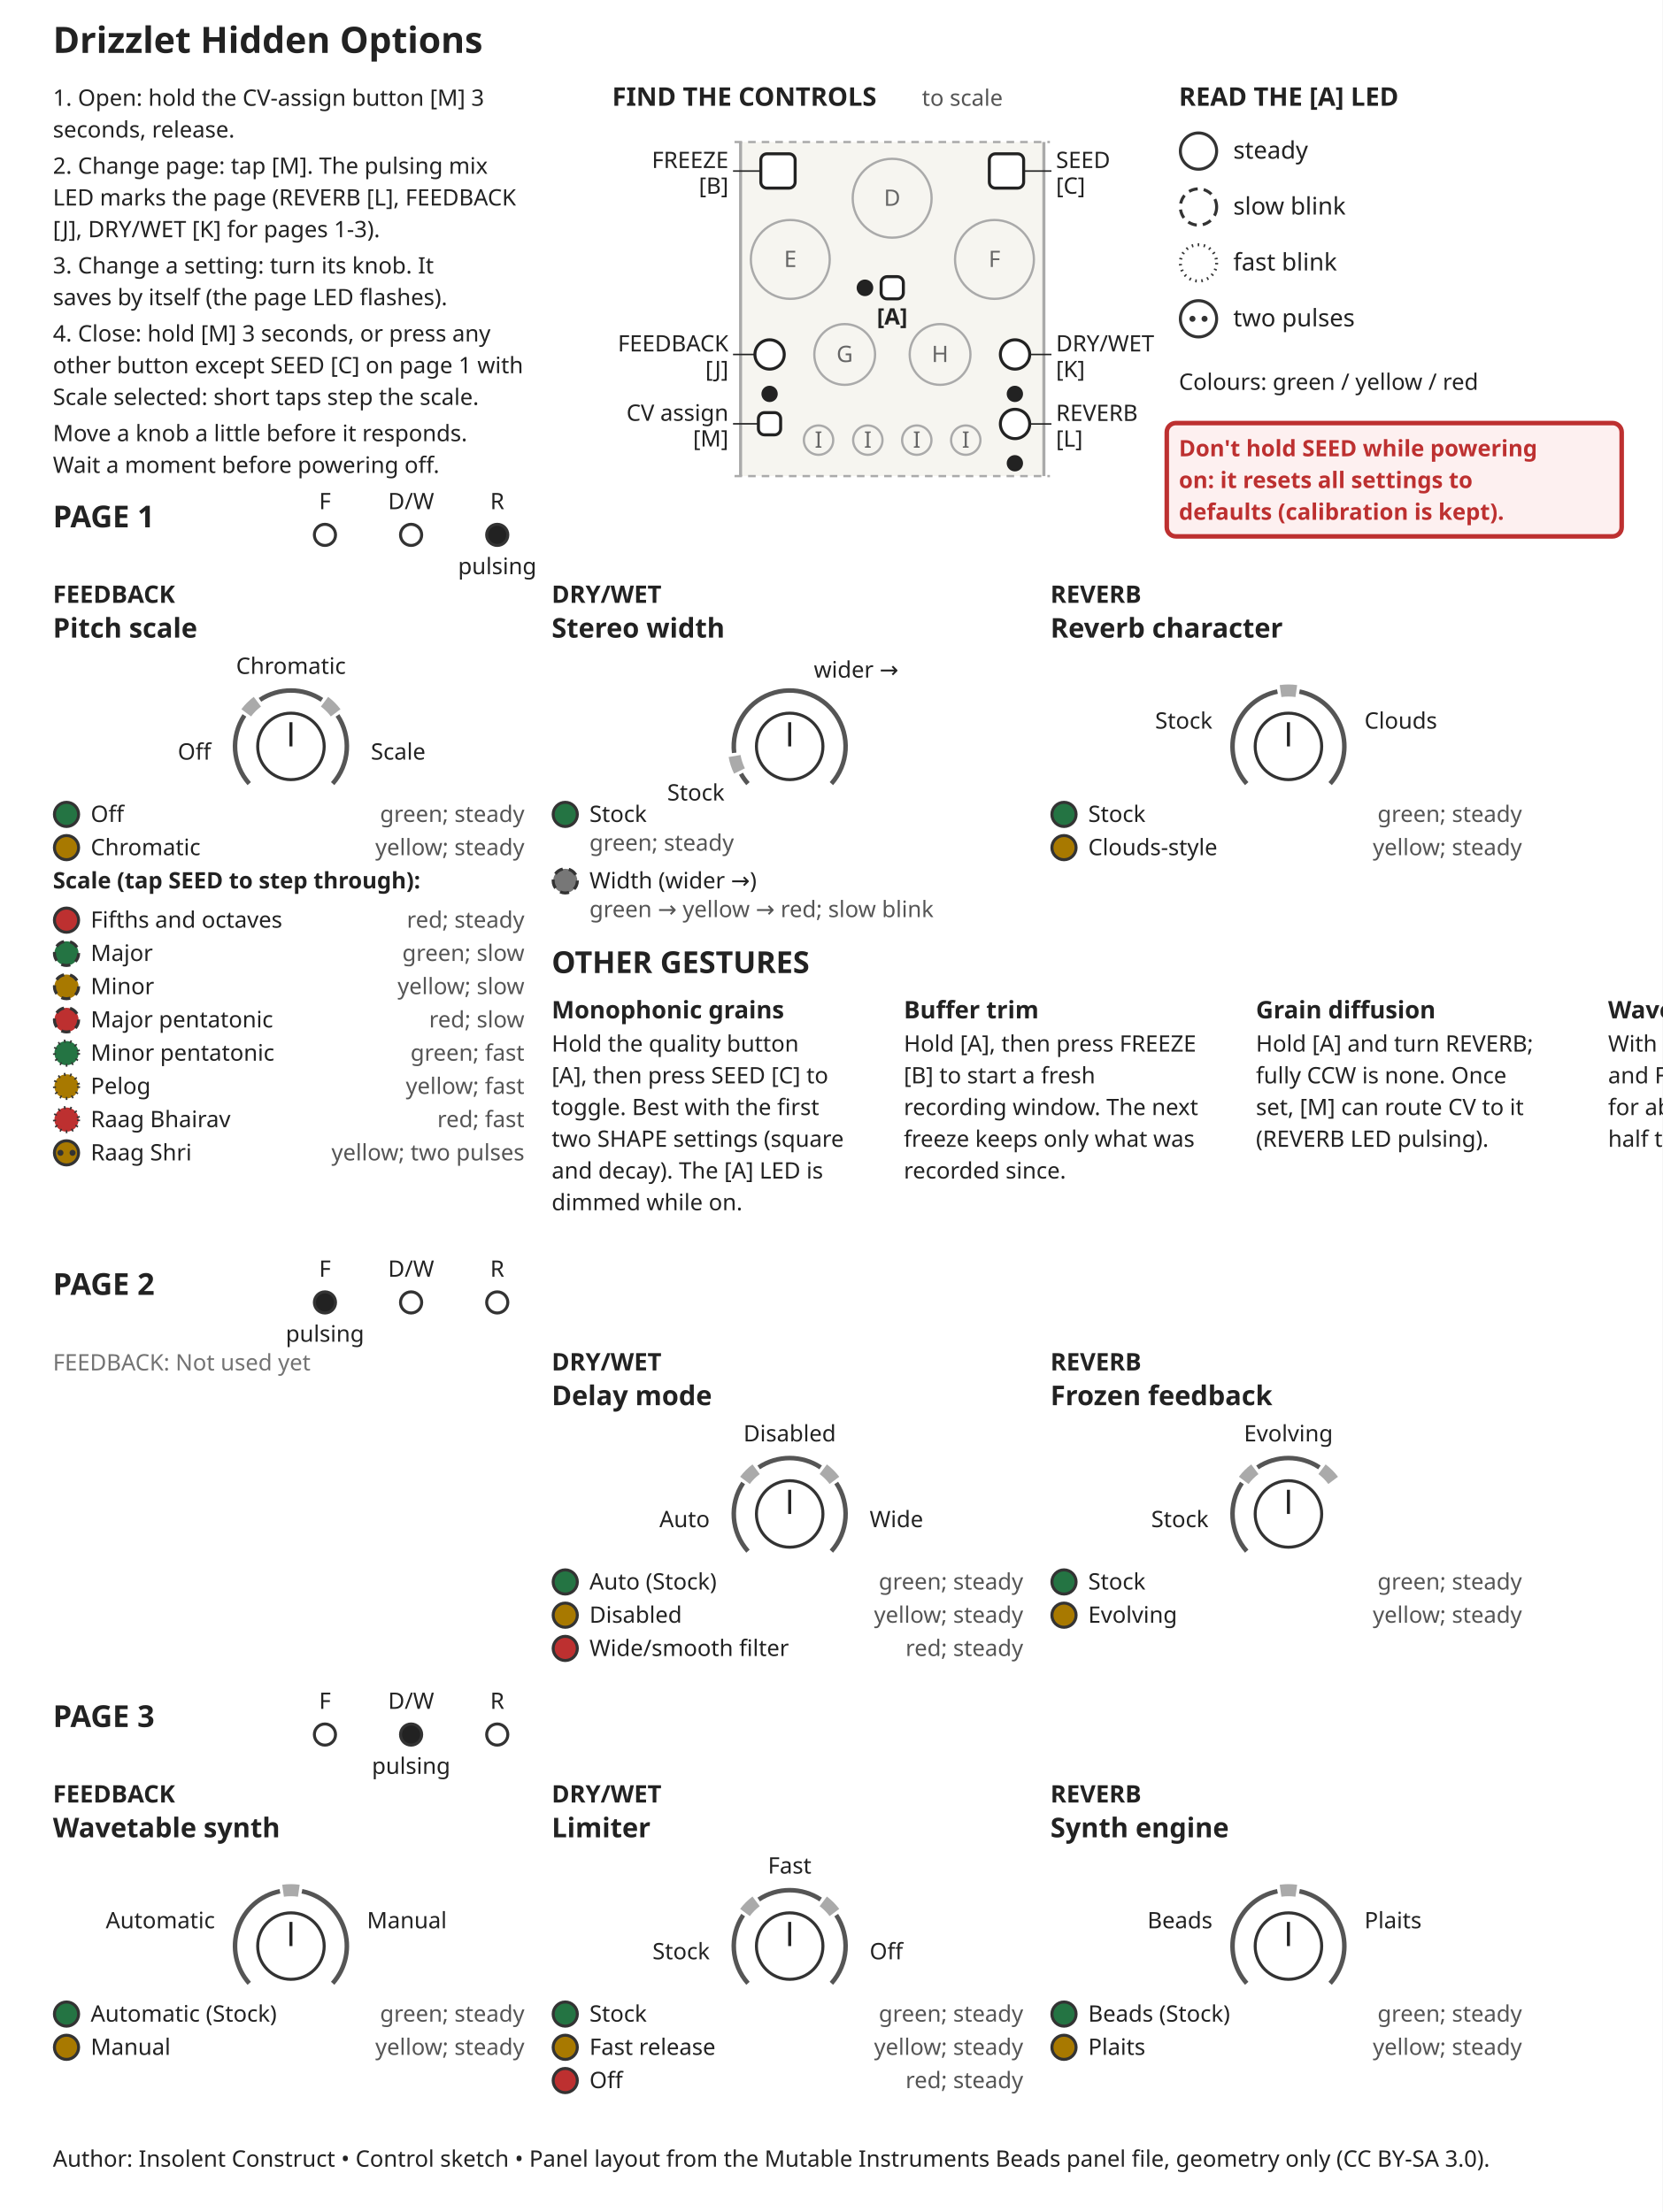
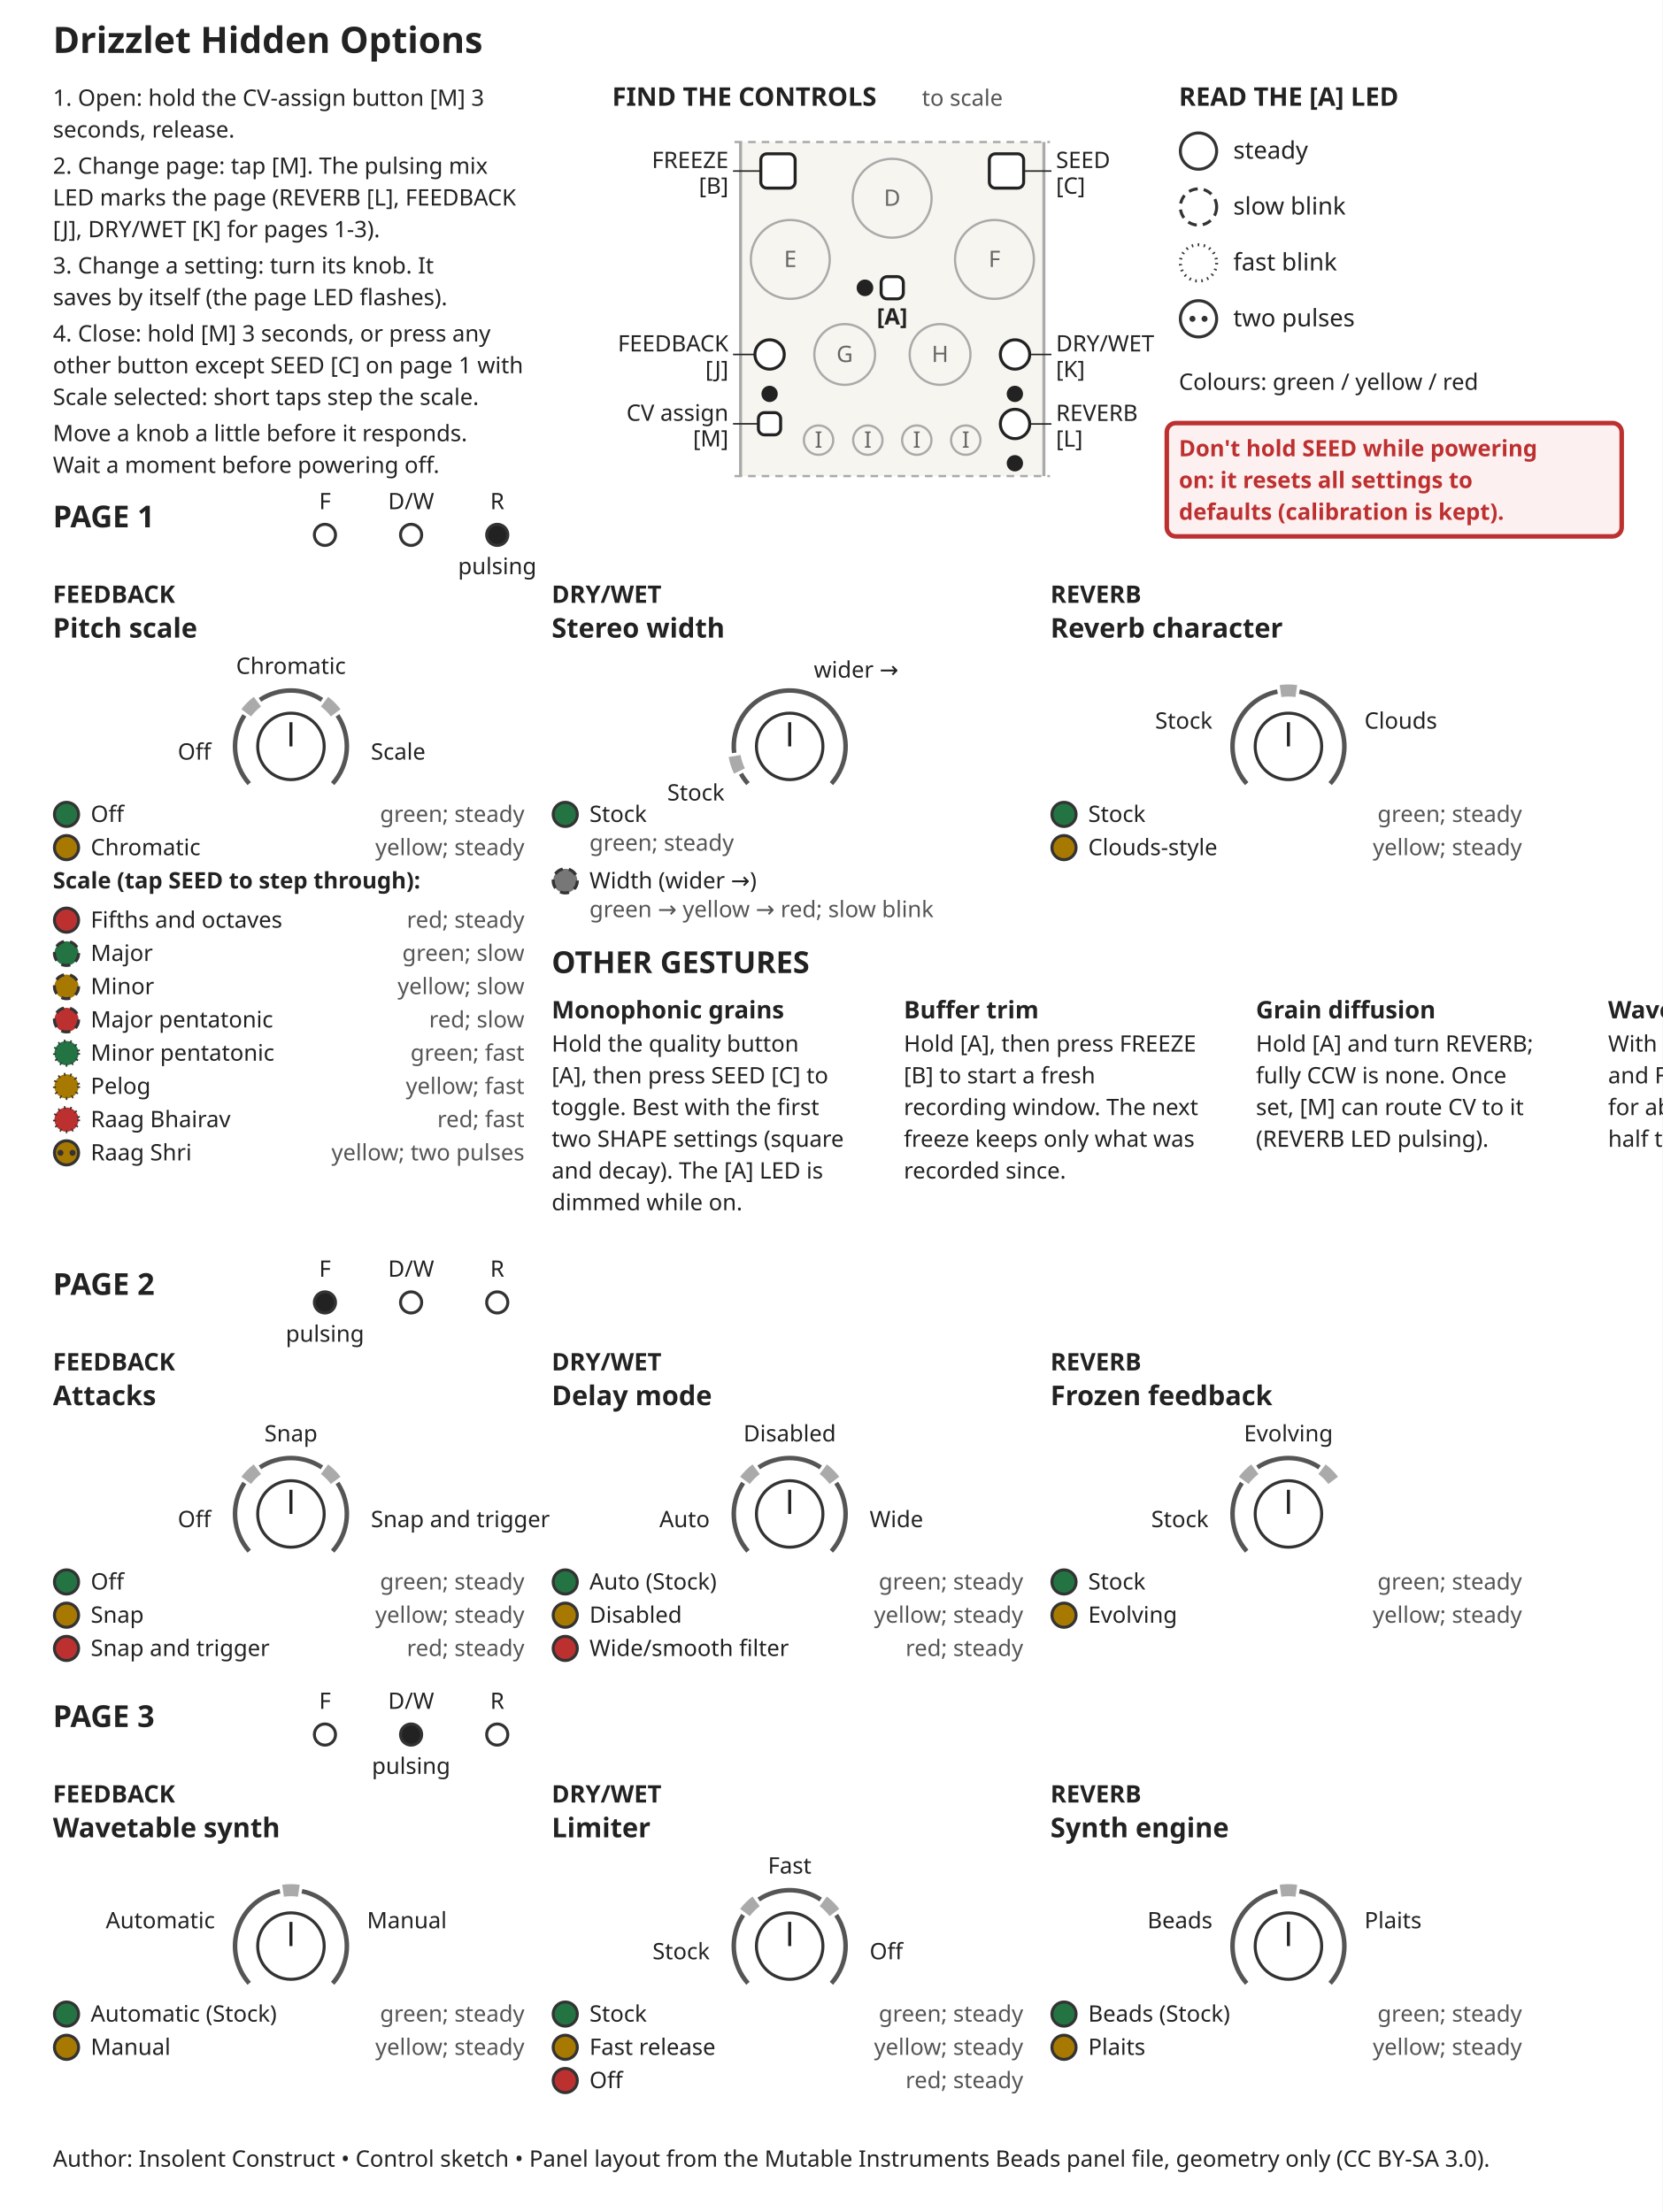
<svg xmlns="http://www.w3.org/2000/svg" width="190mm" height="252.87mm" viewBox="0 0 1100 1464" role="img" aria-labelledby="title desc">
  <rect width="100%" height="100%" fill="white" />
  <g font-family="sans-serif" fill="#222">
    <text x="35" y="35" font-size="24" font-weight="bold" fill="#222" text-anchor="start">Drizzlet Hidden Options</text>
    <text x="35" y="70" font-size="15" font-weight="normal" fill="#222" text-anchor="start">1. Open: hold the CV-assign button [M] 3</text>
    <text x="35" y="91" font-size="15" font-weight="normal" fill="#222" text-anchor="start">seconds, release.</text>
    <text x="35" y="115" font-size="15" font-weight="normal" fill="#222" text-anchor="start">2. Change page: tap [M]. The pulsing mix</text>
    <text x="35" y="136" font-size="15" font-weight="normal" fill="#222" text-anchor="start">LED marks the page (REVERB [L], FEEDBACK</text>
    <text x="35" y="157" font-size="15" font-weight="normal" fill="#222" text-anchor="start">[J], DRY/WET [K] for pages 1-3).</text>
    <text x="35" y="181" font-size="15" font-weight="normal" fill="#222" text-anchor="start">3. Change a setting: turn its knob. It</text>
    <text x="35" y="202" font-size="15" font-weight="normal" fill="#222" text-anchor="start">saves by itself (the page LED flashes).</text>
    <text x="35" y="226" font-size="15" font-weight="normal" fill="#222" text-anchor="start">4. Close: hold [M] 3 seconds, or press any</text>
    <text x="35" y="247" font-size="15" font-weight="normal" fill="#222" text-anchor="start">other button except SEED [C] on page 1 with</text>
    <text x="35" y="268" font-size="15" font-weight="normal" fill="#222" text-anchor="start">Scale selected: short taps step the scale.</text>
    <text x="35" y="292" font-size="15" font-weight="normal" fill="#222" text-anchor="start">Move a knob a little before it responds.</text>
    <text x="35" y="313" font-size="15" font-weight="normal" fill="#222" text-anchor="start">Wait a moment before powering off.</text>
    <text x="405" y="70" font-size="17" font-weight="bold" fill="#222" text-anchor="start">FIND THE CONTROLS</text>
    <text x="610" y="70" font-size="15" font-weight="normal" fill="#555" text-anchor="start">to scale</text>
    <rect x="490.0" y="94.0" width="200.7" height="221.1" fill="#f6f5f0" />
    <line x1="486.0" y1="94.0" x2="694.7" y2="94.0" stroke="#aaa" stroke-width="1.5" stroke-dasharray="5 4" />
    <line x1="486.0" y1="315.1" x2="694.7" y2="315.1" stroke="#aaa" stroke-width="1.5" stroke-dasharray="5 4" />
    <line x1="490.0" y1="94.0" x2="490.0" y2="315.1" stroke="#aaa" stroke-width="2" />
    <line x1="690.7" y1="94.0" x2="690.7" y2="315.1" stroke="#aaa" stroke-width="2" />
    <circle cx="541.6" cy="291.3" r="9.7" fill="none" stroke="#aaa" stroke-width="1.5" />
    <text x="541.6" y="296.3" font-size="15" font-weight="normal" fill="#666" text-anchor="middle">I</text>
    <circle cx="574.2" cy="291.3" r="9.7" fill="none" stroke="#aaa" stroke-width="1.5" />
    <text x="574.2" y="296.3" font-size="15" font-weight="normal" fill="#666" text-anchor="middle">I</text>
    <circle cx="606.6" cy="291.3" r="9.7" fill="none" stroke="#aaa" stroke-width="1.5" />
    <text x="606.6" y="296.3" font-size="15" font-weight="normal" fill="#666" text-anchor="middle">I</text>
    <circle cx="639.0" cy="291.3" r="9.7" fill="none" stroke="#aaa" stroke-width="1.5" />
    <text x="639.0" y="296.3" font-size="15" font-weight="normal" fill="#666" text-anchor="middle">I</text>
    <circle cx="558.9" cy="234.6" r="20.1" fill="none" stroke="#aaa" stroke-width="1.5" />
    <text x="558.9" y="239.6" font-size="15" font-weight="normal" fill="#666" text-anchor="middle">G</text>
    <circle cx="522.9" cy="171.7" r="26.1" fill="none" stroke="#aaa" stroke-width="1.5" />
    <text x="522.9" y="176.7" font-size="15" font-weight="normal" fill="#666" text-anchor="middle">E</text>
    <circle cx="658.0" cy="171.7" r="26.1" fill="none" stroke="#aaa" stroke-width="1.5" />
    <text x="658.0" y="176.7" font-size="15" font-weight="normal" fill="#666" text-anchor="middle">F</text>
    <rect x="583.0" y="183.1" width="14.7" height="14.7" rx="4" fill="white" stroke="#222" stroke-width="2" />
    <circle cx="572.3" cy="190.5" r="4.5" fill="#222" stroke="#222" stroke-width="2" />
    <rect x="501.8" y="273.1" width="14.7" height="14.7" rx="4" fill="white" stroke="#222" stroke-width="2" />
    <circle cx="622.0" cy="234.6" r="20.1" fill="none" stroke="#aaa" stroke-width="1.5" />
    <text x="622.0" y="239.6" font-size="15" font-weight="normal" fill="#666" text-anchor="middle">H</text>
    <circle cx="509.2" cy="234.6" r="9.7" fill="white" stroke="#222" stroke-width="2" />
    <circle cx="671.6" cy="234.6" r="9.7" fill="white" stroke="#222" stroke-width="2" />
    <circle cx="671.6" cy="280.6" r="9.7" fill="white" stroke="#222" stroke-width="2" />
    <circle cx="590.3" cy="131.2" r="26.1" fill="none" stroke="#aaa" stroke-width="1.5" />
    <text x="590.3" y="136.2" font-size="15" font-weight="normal" fill="#666" text-anchor="middle">D</text>
    <rect x="503.4" y="101.8" width="22.7" height="22.7" rx="4" fill="white" stroke="#222" stroke-width="2" />
    <rect x="654.6" y="101.8" width="22.7" height="22.7" rx="4" fill="white" stroke="#222" stroke-width="2" />
    <circle cx="509.2" cy="260.7" r="4.4" fill="#222" stroke="#222" stroke-width="2" />
    <circle cx="671.5" cy="260.7" r="4.4" fill="#222" stroke="#222" stroke-width="2" />
    <circle cx="671.5" cy="306.6" r="4.4" fill="#222" stroke="#222" stroke-width="2" />
    <text x="482.0" y="111.2" font-size="15" font-weight="normal" fill="#222" text-anchor="end">FREEZE</text>
    <text x="482.0" y="128.2" font-size="15" font-weight="normal" fill="#222" text-anchor="end">[B]</text>
    <line x1="485.0" y1="113.2" x2="503.4" y2="113.2" stroke="#222" stroke-width="1" />
    <text x="698.7" y="111.2" font-size="15" font-weight="normal" fill="#222" text-anchor="start">SEED</text>
    <text x="698.7" y="128.2" font-size="15" font-weight="normal" fill="#222" text-anchor="start">[C]</text>
    <line x1="695.7" y1="113.2" x2="677.3" y2="113.2" stroke="#222" stroke-width="1" />
    <text x="590.3" y="214.8" font-size="15" font-weight="bold" fill="#222" text-anchor="middle">[A]</text>
    <text x="482.0" y="232.6" font-size="15" font-weight="normal" fill="#222" text-anchor="end">FEEDBACK</text>
    <text x="482.0" y="249.6" font-size="15" font-weight="normal" fill="#222" text-anchor="end">[J]</text>
    <line x1="485.0" y1="234.6" x2="499.6" y2="234.6" stroke="#222" stroke-width="1" />
    <text x="482.0" y="278.5" font-size="15" font-weight="normal" fill="#222" text-anchor="end">CV assign</text>
    <text x="482.0" y="295.5" font-size="15" font-weight="normal" fill="#222" text-anchor="end">[M]</text>
    <line x1="485.0" y1="280.5" x2="501.8" y2="280.5" stroke="#222" stroke-width="1" />
    <text x="698.7" y="232.6" font-size="15" font-weight="normal" fill="#222" text-anchor="start">DRY/WET</text>
    <text x="698.7" y="249.6" font-size="15" font-weight="normal" fill="#222" text-anchor="start">[K]</text>
    <line x1="695.7" y1="234.6" x2="681.2" y2="234.6" stroke="#222" stroke-width="1" />
    <text x="698.7" y="278.6" font-size="15" font-weight="normal" fill="#222" text-anchor="start">REVERB</text>
    <text x="698.7" y="295.6" font-size="15" font-weight="normal" fill="#222" text-anchor="start">[L]</text>
    <line x1="695.7" y1="280.6" x2="681.2" y2="280.6" stroke="#222" stroke-width="1" />
    <text x="780" y="70" font-size="17" font-weight="bold" fill="#222" text-anchor="start">READ THE [A] LED</text>
    <circle cx="793" cy="100" r="12" fill="white" stroke="#333" stroke-width="2" />
    <text x="816" y="105" font-size="16" font-weight="normal" fill="#222" text-anchor="start">steady</text>
    <circle cx="793" cy="137" r="12" fill="white" stroke="#333" stroke-width="2" stroke-dasharray="6 4" />
    <text x="816" y="142" font-size="16" font-weight="normal" fill="#222" text-anchor="start">slow blink</text>
    <circle cx="793" cy="174" r="12" fill="white" stroke="#333" stroke-width="2" stroke-dasharray="1 3" />
    <text x="816" y="179" font-size="16" font-weight="normal" fill="#222" text-anchor="start">fast blink</text>
    <circle cx="793" cy="211" r="12" fill="white" stroke="#333" stroke-width="2" />
    <circle cx="789" cy="211" r="1" fill="#222" stroke="#333" stroke-width="2" />
    <circle cx="797" cy="211" r="1" fill="#222" stroke="#333" stroke-width="2" />
    <text x="816" y="216" font-size="16" font-weight="normal" fill="#222" text-anchor="start">two pulses</text>
    <text x="780" y="258" font-size="15" font-weight="normal" fill="#222" text-anchor="start">Colours: green / yellow / red</text>
    <rect x="772" y="280" width="301" height="75" rx="6" fill="#fdf0f0" stroke="#bd3030" stroke-width="3" />
    <text x="780" y="302" font-size="15" font-weight="bold" fill="#bd3030" text-anchor="start">Don't hold SEED while powering</text>
    <text x="780" y="323" font-size="15" font-weight="bold" fill="#bd3030" text-anchor="start">on: it resets all settings to</text>
    <text x="780" y="344" font-size="15" font-weight="bold" fill="#bd3030" text-anchor="start">defaults (calibration is kept).</text>
    <text x="35" y="349" font-size="20" font-weight="bold" fill="#222" text-anchor="start">PAGE 1</text>
    <text x="215" y="337" font-size="15" font-weight="normal" fill="#222" text-anchor="middle">F</text>
    <circle cx="215" cy="354" r="7" fill="white" stroke="#333" stroke-width="2" />
    <text x="272" y="337" font-size="15" font-weight="normal" fill="#222" text-anchor="middle">D/W</text>
    <circle cx="272" cy="354" r="7" fill="white" stroke="#333" stroke-width="2" />
    <text x="329" y="337" font-size="15" font-weight="normal" fill="#222" text-anchor="middle">R</text>
    <circle cx="329" cy="354" r="7" fill="#222" stroke="#333" stroke-width="2" />
    <text x="329" y="380" font-size="15" font-weight="normal" fill="#222" text-anchor="middle">pulsing</text>
    <text x="35" y="399" font-size="16" font-weight="bold" fill="#222" text-anchor="start">FEEDBACK</text>
    <text x="35" y="422" font-size="18" font-weight="bold" fill="#222" text-anchor="start">Pitch scale</text>
    <circle cx="192.5" cy="494" r="22" fill="white" stroke="#333" stroke-width="2" />
    <path d="M 192.5 494 v -16" stroke="#222" stroke-width="2" />
    <path d="M 164.900 518.642 A 37 37 0 0 1 161.703 473.492" fill="none" stroke="#555" stroke-width="3" />
    <text x="139.63" y="502.74" font-size="15" font-weight="normal" fill="#222" text-anchor="end">Off</text>
    <path d="M 171.992 463.203 A 37 37 0 0 1 213.008 463.203" fill="none" stroke="#555" stroke-width="3" />
    <text x="192.5" y="446.0" font-size="15" font-weight="normal" fill="#222" text-anchor="middle">Chromatic</text>
    <path d="M 223.297 473.492 A 37 37 0 0 1 220.100 518.642" fill="none" stroke="#555" stroke-width="3" />
    <text x="245.37" y="502.74" font-size="15" font-weight="normal" fill="#222" text-anchor="start">Scale</text>
    <path d="M 162.912 471.784 A 37 37 0 0 1 170.284 464.412" fill="none" stroke="#aaa" stroke-width="8" />
    <path d="M 214.716 464.412 A 37 37 0 0 1 222.088 471.784" fill="none" stroke="#aaa" stroke-width="8" />
    <circle cx="44" cy="539" r="8" fill="#247443" stroke="#333" stroke-width="2" />
    <text x="60" y="544" font-size="15" font-weight="normal" fill="#222" text-anchor="start">Off</text>
    <text x="347" y="544" font-size="15" font-weight="normal" fill="#555" text-anchor="end">green; steady</text>
    <circle cx="44" cy="561" r="8" fill="#a87900" stroke="#333" stroke-width="2" />
    <text x="60" y="566" font-size="15" font-weight="normal" fill="#222" text-anchor="start">Chromatic</text>
    <text x="347" y="566" font-size="15" font-weight="normal" fill="#555" text-anchor="end">yellow; steady</text>
    <text x="35" y="588" font-size="15" font-weight="bold" fill="#222" text-anchor="start">Scale (tap SEED to step through):</text>
    <circle cx="44" cy="609" r="8" fill="#bd3030" stroke="#333" stroke-width="2" />
    <text x="60" y="614" font-size="15" font-weight="normal" fill="#222" text-anchor="start">Fifths and octaves</text>
    <text x="347" y="614" font-size="15" font-weight="normal" fill="#555" text-anchor="end">red; steady</text>
    <circle cx="44" cy="631" r="8" fill="#247443" stroke="#333" stroke-width="2" stroke-dasharray="6 4" />
    <text x="60" y="636" font-size="15" font-weight="normal" fill="#222" text-anchor="start">Major</text>
    <text x="347" y="636" font-size="15" font-weight="normal" fill="#555" text-anchor="end">green; slow</text>
    <circle cx="44" cy="653" r="8" fill="#a87900" stroke="#333" stroke-width="2" stroke-dasharray="6 4" />
    <text x="60" y="658" font-size="15" font-weight="normal" fill="#222" text-anchor="start">Minor</text>
    <text x="347" y="658" font-size="15" font-weight="normal" fill="#555" text-anchor="end">yellow; slow</text>
    <circle cx="44" cy="675" r="8" fill="#bd3030" stroke="#333" stroke-width="2" stroke-dasharray="6 4" />
    <text x="60" y="680" font-size="15" font-weight="normal" fill="#222" text-anchor="start">Major pentatonic</text>
    <text x="347" y="680" font-size="15" font-weight="normal" fill="#555" text-anchor="end">red; slow</text>
    <circle cx="44" cy="697" r="8" fill="#247443" stroke="#333" stroke-width="2" stroke-dasharray="1 3" />
    <text x="60" y="702" font-size="15" font-weight="normal" fill="#222" text-anchor="start">Minor pentatonic</text>
    <text x="347" y="702" font-size="15" font-weight="normal" fill="#555" text-anchor="end">green; fast</text>
    <circle cx="44" cy="719" r="8" fill="#a87900" stroke="#333" stroke-width="2" stroke-dasharray="1 3" />
    <text x="60" y="724" font-size="15" font-weight="normal" fill="#222" text-anchor="start">Pelog</text>
    <text x="347" y="724" font-size="15" font-weight="normal" fill="#555" text-anchor="end">yellow; fast</text>
    <circle cx="44" cy="741" r="8" fill="#bd3030" stroke="#333" stroke-width="2" stroke-dasharray="1 3" />
    <text x="60" y="746" font-size="15" font-weight="normal" fill="#222" text-anchor="start">Raag Bhairav</text>
    <text x="347" y="746" font-size="15" font-weight="normal" fill="#555" text-anchor="end">red; fast</text>
    <circle cx="44" cy="763" r="8" fill="#a87900" stroke="#333" stroke-width="2" />
    <circle cx="40" cy="763" r="1" fill="#222" stroke="#333" stroke-width="2" />
    <circle cx="48" cy="763" r="1" fill="#222" stroke="#333" stroke-width="2" />
    <text x="60" y="768" font-size="15" font-weight="normal" fill="#222" text-anchor="start">Raag Shri</text>
    <text x="347" y="768" font-size="15" font-weight="normal" fill="#555" text-anchor="end">yellow; two pulses</text>
    <text x="365" y="399" font-size="16" font-weight="bold" fill="#222" text-anchor="start">DRY/WET</text>
    <text x="365" y="422" font-size="18" font-weight="bold" fill="#222" text-anchor="start">Stereo width</text>
    <circle cx="522.5" cy="494" r="22" fill="white" stroke="#333" stroke-width="2" />
    <path d="M 522.5 494 v -16" stroke="#222" stroke-width="2" />
    <path d="M 494.900 518.642 A 37 37 0 0 1 490.246 512.130" fill="none" stroke="#555" stroke-width="3" />
    <text x="479.38" y="529.81" font-size="15" font-weight="normal" fill="#222" text-anchor="end">Stock</text>
    <path d="M 485.750 498.291 A 37 37 0 1 1 550.100 518.642" fill="none" stroke="#555" stroke-width="3" />
    <text x="538.48" y="448.47" font-size="15" font-weight="normal" fill="#222" text-anchor="start">wider →</text>
    <path d="M 489.273 510.278 A 37 37 0 0 1 486.051 500.361" fill="none" stroke="#aaa" stroke-width="8" />
    <circle cx="374" cy="539" r="8" fill="#247443" stroke="#333" stroke-width="2" />
    <text x="390" y="544" font-size="15" font-weight="normal" fill="#222" text-anchor="start">Stock</text>
    <text x="390" y="563" font-size="15" font-weight="normal" fill="#555" text-anchor="start">green; steady</text>
    <circle cx="374" cy="583" r="8" fill="#777" stroke="#333" stroke-width="2" stroke-dasharray="6 4" />
    <text x="390" y="588" font-size="15" font-weight="normal" fill="#222" text-anchor="start">Width (wider →)</text>
    <text x="390" y="607" font-size="15" font-weight="normal" fill="#555" text-anchor="start">green → yellow → red; slow blink</text>
    <text x="695" y="399" font-size="16" font-weight="bold" fill="#222" text-anchor="start">REVERB</text>
    <text x="695" y="422" font-size="18" font-weight="bold" fill="#222" text-anchor="start">Reverb character</text>
    <circle cx="852.5" cy="494" r="22" fill="white" stroke="#333" stroke-width="2" />
    <path d="M 852.5 494 v -16" stroke="#222" stroke-width="2" />
    <path d="M 824.900 518.642 A 37 37 0 0 1 845.225 457.722" fill="none" stroke="#555" stroke-width="3" />
    <text x="802.22" y="482.23" font-size="15" font-weight="normal" fill="#222" text-anchor="end">Stock</text>
    <path d="M 859.775 457.722 A 37 37 0 0 1 880.100 518.642" fill="none" stroke="#555" stroke-width="3" />
    <text x="902.78" y="482.23" font-size="15" font-weight="normal" fill="#222" text-anchor="start">Clouds</text>
    <path d="M 847.287 457.369 A 37 37 0 0 1 857.713 457.369" fill="none" stroke="#aaa" stroke-width="8" />
    <circle cx="704" cy="539" r="8" fill="#247443" stroke="#333" stroke-width="2" />
    <text x="720" y="544" font-size="15" font-weight="normal" fill="#222" text-anchor="start">Stock</text>
    <text x="1007" y="544" font-size="15" font-weight="normal" fill="#555" text-anchor="end">green; steady</text>
    <circle cx="704" cy="561" r="8" fill="#a87900" stroke="#333" stroke-width="2" />
    <text x="720" y="566" font-size="15" font-weight="normal" fill="#222" text-anchor="start">Clouds-style</text>
    <text x="1007" y="566" font-size="15" font-weight="normal" fill="#555" text-anchor="end">yellow; steady</text>
    <text x="365" y="644" font-size="20" font-weight="bold" fill="#222" text-anchor="start">OTHER GESTURES</text>
    <text x="365" y="674" font-size="16" font-weight="bold" fill="#222" text-anchor="start">Monophonic grains</text>
    <text x="365" y="696" font-size="15" font-weight="normal" fill="#222" text-anchor="start">Hold the quality button</text>
    <text x="365" y="717" font-size="15" font-weight="normal" fill="#222" text-anchor="start">[A], then press SEED [C] to</text>
    <text x="365" y="738" font-size="15" font-weight="normal" fill="#222" text-anchor="start">toggle. Best with the first</text>
    <text x="365" y="759" font-size="15" font-weight="normal" fill="#222" text-anchor="start">two SHAPE settings (square</text>
    <text x="365" y="780" font-size="15" font-weight="normal" fill="#222" text-anchor="start">and decay). The [A] LED is</text>
    <text x="365" y="801" font-size="15" font-weight="normal" fill="#222" text-anchor="start">dimmed while on.</text>
    <text x="598" y="674" font-size="16" font-weight="bold" fill="#222" text-anchor="start">Buffer trim</text>
    <text x="598" y="696" font-size="15" font-weight="normal" fill="#222" text-anchor="start">Hold [A], then press FREEZE</text>
    <text x="598" y="717" font-size="15" font-weight="normal" fill="#222" text-anchor="start">[B] to start a fresh</text>
    <text x="598" y="738" font-size="15" font-weight="normal" fill="#222" text-anchor="start">recording window. The next</text>
    <text x="598" y="759" font-size="15" font-weight="normal" fill="#222" text-anchor="start">freeze keeps only what was</text>
    <text x="598" y="780" font-size="15" font-weight="normal" fill="#222" text-anchor="start">recorded since.</text>
    <text x="831" y="674" font-size="16" font-weight="bold" fill="#222" text-anchor="start">Grain diffusion</text>
    <text x="831" y="696" font-size="15" font-weight="normal" fill="#222" text-anchor="start">Hold [A] and turn REVERB;</text>
    <text x="831" y="717" font-size="15" font-weight="normal" fill="#222" text-anchor="start">fully CCW is none. Once</text>
    <text x="831" y="738" font-size="15" font-weight="normal" fill="#222" text-anchor="start">set, [M] can route CV to it</text>
    <text x="831" y="759" font-size="15" font-weight="normal" fill="#222" text-anchor="start">(REVERB LED pulsing).</text>
    <text x="1064" y="674" font-size="16" font-weight="bold" fill="#222" text-anchor="start">Wavetable synth (Manual)</text>
    <text x="1064" y="696" font-size="15" font-weight="normal" fill="#222" text-anchor="start">With both inputs unplugged</text>
    <text x="1064" y="717" font-size="15" font-weight="normal" fill="#222" text-anchor="start">and FREEZE off, hold [A]</text>
    <text x="1064" y="738" font-size="15" font-weight="normal" fill="#222" text-anchor="start">for about a second and a</text>
    <text x="1064" y="759" font-size="15" font-weight="normal" fill="#222" text-anchor="start">half to start or stop it.</text>
    <text x="35" y="857" font-size="20" font-weight="bold" fill="#222" text-anchor="start">PAGE 2</text>
    <text x="215" y="845" font-size="15" font-weight="normal" fill="#222" text-anchor="middle">F</text>
    <circle cx="215" cy="862" r="7" fill="#222" stroke="#333" stroke-width="2" />
    <text x="215" y="888" font-size="15" font-weight="normal" fill="#222" text-anchor="middle">pulsing</text>
    <text x="272" y="845" font-size="15" font-weight="normal" fill="#222" text-anchor="middle">D/W</text>
    <circle cx="272" cy="862" r="7" fill="white" stroke="#333" stroke-width="2" />
    <text x="329" y="845" font-size="15" font-weight="normal" fill="#222" text-anchor="middle">R</text>
    <circle cx="329" cy="862" r="7" fill="white" stroke="#333" stroke-width="2" />
-     <text x="35" y="907" font-size="15" font-weight="normal" fill="#737373" text-anchor="start">FEEDBACK: Not used yet</text>
+     <text x="35" y="907" font-size="16" font-weight="bold" fill="#222" text-anchor="start">FEEDBACK</text>
+     <text x="35" y="930" font-size="18" font-weight="bold" fill="#222" text-anchor="start">Attacks</text>
+     <circle cx="192.5" cy="1002" r="22" fill="white" stroke="#333" stroke-width="2" />
+     <path d="M 192.5 1002 v -16" stroke="#222" stroke-width="2" />
+     <path d="M 164.900 1026.642 A 37 37 0 0 1 161.703 981.492" fill="none" stroke="#555" stroke-width="3" />
+     <text x="139.63" y="1010.74" font-size="15" font-weight="normal" fill="#222" text-anchor="end">Off</text>
+     <path d="M 171.992 971.203 A 37 37 0 0 1 213.008 971.203" fill="none" stroke="#555" stroke-width="3" />
+     <text x="192.5" y="954.0" font-size="15" font-weight="normal" fill="#222" text-anchor="middle">Snap</text>
+     <path d="M 223.297 981.492 A 37 37 0 0 1 220.100 1026.642" fill="none" stroke="#555" stroke-width="3" />
+     <text x="245.37" y="1010.74" font-size="15" font-weight="normal" fill="#222" text-anchor="start">Snap and trigger</text>
+     <path d="M 162.912 979.784 A 37 37 0 0 1 170.284 972.412" fill="none" stroke="#aaa" stroke-width="8" />
+     <path d="M 214.716 972.412 A 37 37 0 0 1 222.088 979.784" fill="none" stroke="#aaa" stroke-width="8" />
+     <circle cx="44" cy="1047" r="8" fill="#247443" stroke="#333" stroke-width="2" />
+     <text x="60" y="1052" font-size="15" font-weight="normal" fill="#222" text-anchor="start">Off</text>
+     <text x="347" y="1052" font-size="15" font-weight="normal" fill="#555" text-anchor="end">green; steady</text>
+     <circle cx="44" cy="1069" r="8" fill="#a87900" stroke="#333" stroke-width="2" />
+     <text x="60" y="1074" font-size="15" font-weight="normal" fill="#222" text-anchor="start">Snap</text>
+     <text x="347" y="1074" font-size="15" font-weight="normal" fill="#555" text-anchor="end">yellow; steady</text>
+     <circle cx="44" cy="1091" r="8" fill="#bd3030" stroke="#333" stroke-width="2" />
+     <text x="60" y="1096" font-size="15" font-weight="normal" fill="#222" text-anchor="start">Snap and trigger</text>
+     <text x="347" y="1096" font-size="15" font-weight="normal" fill="#555" text-anchor="end">red; steady</text>
    <text x="365" y="907" font-size="16" font-weight="bold" fill="#222" text-anchor="start">DRY/WET</text>
    <text x="365" y="930" font-size="18" font-weight="bold" fill="#222" text-anchor="start">Delay mode</text>
    <circle cx="522.5" cy="1002" r="22" fill="white" stroke="#333" stroke-width="2" />
    <path d="M 522.5 1002 v -16" stroke="#222" stroke-width="2" />
    <path d="M 494.900 1026.642 A 37 37 0 0 1 491.703 981.492" fill="none" stroke="#555" stroke-width="3" />
    <text x="469.63" y="1010.74" font-size="15" font-weight="normal" fill="#222" text-anchor="end">Auto</text>
    <path d="M 501.992 971.203 A 37 37 0 0 1 543.008 971.203" fill="none" stroke="#555" stroke-width="3" />
    <text x="522.5" y="954.0" font-size="15" font-weight="normal" fill="#222" text-anchor="middle">Disabled</text>
    <path d="M 553.297 981.492 A 37 37 0 0 1 550.100 1026.642" fill="none" stroke="#555" stroke-width="3" />
    <text x="575.37" y="1010.74" font-size="15" font-weight="normal" fill="#222" text-anchor="start">Wide</text>
    <path d="M 492.912 979.784 A 37 37 0 0 1 500.284 972.412" fill="none" stroke="#aaa" stroke-width="8" />
    <path d="M 544.716 972.412 A 37 37 0 0 1 552.088 979.784" fill="none" stroke="#aaa" stroke-width="8" />
    <circle cx="374" cy="1047" r="8" fill="#247443" stroke="#333" stroke-width="2" />
    <text x="390" y="1052" font-size="15" font-weight="normal" fill="#222" text-anchor="start">Auto (Stock)</text>
    <text x="677" y="1052" font-size="15" font-weight="normal" fill="#555" text-anchor="end">green; steady</text>
    <circle cx="374" cy="1069" r="8" fill="#a87900" stroke="#333" stroke-width="2" />
    <text x="390" y="1074" font-size="15" font-weight="normal" fill="#222" text-anchor="start">Disabled</text>
    <text x="677" y="1074" font-size="15" font-weight="normal" fill="#555" text-anchor="end">yellow; steady</text>
    <circle cx="374" cy="1091" r="8" fill="#bd3030" stroke="#333" stroke-width="2" />
    <text x="390" y="1096" font-size="15" font-weight="normal" fill="#222" text-anchor="start">Wide/smooth filter</text>
    <text x="677" y="1096" font-size="15" font-weight="normal" fill="#555" text-anchor="end">red; steady</text>
    <text x="695" y="907" font-size="16" font-weight="bold" fill="#222" text-anchor="start">REVERB</text>
    <text x="695" y="930" font-size="18" font-weight="bold" fill="#222" text-anchor="start">Frozen feedback</text>
    <circle cx="852.5" cy="1002" r="22" fill="white" stroke="#333" stroke-width="2" />
    <path d="M 852.5 1002 v -16" stroke="#222" stroke-width="2" />
    <path d="M 824.900 1026.642 A 37 37 0 0 1 821.703 981.492" fill="none" stroke="#555" stroke-width="3" />
    <text x="799.63" y="1010.74" font-size="15" font-weight="normal" fill="#222" text-anchor="end">Stock</text>
    <path d="M 831.992 971.203 A 37 37 0 0 1 873.008 971.203" fill="none" stroke="#555" stroke-width="3" />
    <text x="852.5" y="954.0" font-size="15" font-weight="normal" fill="#222" text-anchor="middle">Evolving</text>
    <path d="M 822.912 979.784 A 37 37 0 0 1 830.284 972.412" fill="none" stroke="#aaa" stroke-width="8" />
    <path d="M 874.716 972.412 A 37 37 0 0 1 882.088 979.784" fill="none" stroke="#aaa" stroke-width="8" />
    <circle cx="704" cy="1047" r="8" fill="#247443" stroke="#333" stroke-width="2" />
    <text x="720" y="1052" font-size="15" font-weight="normal" fill="#222" text-anchor="start">Stock</text>
    <text x="1007" y="1052" font-size="15" font-weight="normal" fill="#555" text-anchor="end">green; steady</text>
    <circle cx="704" cy="1069" r="8" fill="#a87900" stroke="#333" stroke-width="2" />
    <text x="720" y="1074" font-size="15" font-weight="normal" fill="#222" text-anchor="start">Evolving</text>
    <text x="1007" y="1074" font-size="15" font-weight="normal" fill="#555" text-anchor="end">yellow; steady</text>
    <text x="35" y="1143" font-size="20" font-weight="bold" fill="#222" text-anchor="start">PAGE 3</text>
    <text x="215" y="1131" font-size="15" font-weight="normal" fill="#222" text-anchor="middle">F</text>
    <circle cx="215" cy="1148" r="7" fill="white" stroke="#333" stroke-width="2" />
    <text x="272" y="1131" font-size="15" font-weight="normal" fill="#222" text-anchor="middle">D/W</text>
    <circle cx="272" cy="1148" r="7" fill="#222" stroke="#333" stroke-width="2" />
    <text x="272" y="1174" font-size="15" font-weight="normal" fill="#222" text-anchor="middle">pulsing</text>
    <text x="329" y="1131" font-size="15" font-weight="normal" fill="#222" text-anchor="middle">R</text>
    <circle cx="329" cy="1148" r="7" fill="white" stroke="#333" stroke-width="2" />
    <text x="35" y="1193" font-size="16" font-weight="bold" fill="#222" text-anchor="start">FEEDBACK</text>
    <text x="35" y="1216" font-size="18" font-weight="bold" fill="#222" text-anchor="start">Wavetable synth</text>
    <circle cx="192.5" cy="1288" r="22" fill="white" stroke="#333" stroke-width="2" />
    <path d="M 192.5 1288 v -16" stroke="#222" stroke-width="2" />
    <path d="M 164.900 1312.642 A 37 37 0 0 1 185.225 1251.722" fill="none" stroke="#555" stroke-width="3" />
    <text x="142.22" y="1276.23" font-size="15" font-weight="normal" fill="#222" text-anchor="end">Automatic</text>
    <path d="M 199.775 1251.722 A 37 37 0 0 1 220.100 1312.642" fill="none" stroke="#555" stroke-width="3" />
    <text x="242.78" y="1276.23" font-size="15" font-weight="normal" fill="#222" text-anchor="start">Manual</text>
    <path d="M 187.287 1251.369 A 37 37 0 0 1 197.713 1251.369" fill="none" stroke="#aaa" stroke-width="8" />
    <circle cx="44" cy="1333" r="8" fill="#247443" stroke="#333" stroke-width="2" />
    <text x="60" y="1338" font-size="15" font-weight="normal" fill="#222" text-anchor="start">Automatic (Stock)</text>
    <text x="347" y="1338" font-size="15" font-weight="normal" fill="#555" text-anchor="end">green; steady</text>
    <circle cx="44" cy="1355" r="8" fill="#a87900" stroke="#333" stroke-width="2" />
    <text x="60" y="1360" font-size="15" font-weight="normal" fill="#222" text-anchor="start">Manual</text>
    <text x="347" y="1360" font-size="15" font-weight="normal" fill="#555" text-anchor="end">yellow; steady</text>
    <text x="365" y="1193" font-size="16" font-weight="bold" fill="#222" text-anchor="start">DRY/WET</text>
    <text x="365" y="1216" font-size="18" font-weight="bold" fill="#222" text-anchor="start">Limiter</text>
    <circle cx="522.5" cy="1288" r="22" fill="white" stroke="#333" stroke-width="2" />
    <path d="M 522.5 1288 v -16" stroke="#222" stroke-width="2" />
    <path d="M 494.900 1312.642 A 37 37 0 0 1 491.703 1267.492" fill="none" stroke="#555" stroke-width="3" />
    <text x="469.63" y="1296.74" font-size="15" font-weight="normal" fill="#222" text-anchor="end">Stock</text>
    <path d="M 501.992 1257.203 A 37 37 0 0 1 543.008 1257.203" fill="none" stroke="#555" stroke-width="3" />
    <text x="522.5" y="1240.0" font-size="15" font-weight="normal" fill="#222" text-anchor="middle">Fast</text>
    <path d="M 553.297 1267.492 A 37 37 0 0 1 550.100 1312.642" fill="none" stroke="#555" stroke-width="3" />
    <text x="575.37" y="1296.74" font-size="15" font-weight="normal" fill="#222" text-anchor="start">Off</text>
    <path d="M 492.912 1265.784 A 37 37 0 0 1 500.284 1258.412" fill="none" stroke="#aaa" stroke-width="8" />
    <path d="M 544.716 1258.412 A 37 37 0 0 1 552.088 1265.784" fill="none" stroke="#aaa" stroke-width="8" />
    <circle cx="374" cy="1333" r="8" fill="#247443" stroke="#333" stroke-width="2" />
    <text x="390" y="1338" font-size="15" font-weight="normal" fill="#222" text-anchor="start">Stock</text>
    <text x="677" y="1338" font-size="15" font-weight="normal" fill="#555" text-anchor="end">green; steady</text>
    <circle cx="374" cy="1355" r="8" fill="#a87900" stroke="#333" stroke-width="2" />
    <text x="390" y="1360" font-size="15" font-weight="normal" fill="#222" text-anchor="start">Fast release</text>
    <text x="677" y="1360" font-size="15" font-weight="normal" fill="#555" text-anchor="end">yellow; steady</text>
    <circle cx="374" cy="1377" r="8" fill="#bd3030" stroke="#333" stroke-width="2" />
    <text x="390" y="1382" font-size="15" font-weight="normal" fill="#222" text-anchor="start">Off</text>
    <text x="677" y="1382" font-size="15" font-weight="normal" fill="#555" text-anchor="end">red; steady</text>
    <text x="695" y="1193" font-size="16" font-weight="bold" fill="#222" text-anchor="start">REVERB</text>
    <text x="695" y="1216" font-size="18" font-weight="bold" fill="#222" text-anchor="start">Synth engine</text>
    <circle cx="852.5" cy="1288" r="22" fill="white" stroke="#333" stroke-width="2" />
    <path d="M 852.5 1288 v -16" stroke="#222" stroke-width="2" />
    <path d="M 824.900 1312.642 A 37 37 0 0 1 845.225 1251.722" fill="none" stroke="#555" stroke-width="3" />
    <text x="802.22" y="1276.23" font-size="15" font-weight="normal" fill="#222" text-anchor="end">Beads</text>
    <path d="M 859.775 1251.722 A 37 37 0 0 1 880.100 1312.642" fill="none" stroke="#555" stroke-width="3" />
    <text x="902.78" y="1276.23" font-size="15" font-weight="normal" fill="#222" text-anchor="start">Plaits</text>
    <path d="M 847.287 1251.369 A 37 37 0 0 1 857.713 1251.369" fill="none" stroke="#aaa" stroke-width="8" />
    <circle cx="704" cy="1333" r="8" fill="#247443" stroke="#333" stroke-width="2" />
    <text x="720" y="1338" font-size="15" font-weight="normal" fill="#222" text-anchor="start">Beads (Stock)</text>
    <text x="1007" y="1338" font-size="15" font-weight="normal" fill="#555" text-anchor="end">green; steady</text>
    <circle cx="704" cy="1355" r="8" fill="#a87900" stroke="#333" stroke-width="2" />
    <text x="720" y="1360" font-size="15" font-weight="normal" fill="#222" text-anchor="start">Plaits</text>
    <text x="1007" y="1360" font-size="15" font-weight="normal" fill="#555" text-anchor="end">yellow; steady</text>
    <text x="35" y="1434" font-size="15" font-weight="normal" fill="#222" text-anchor="start">Author: Insolent Construct • Control sketch • Panel layout from the Mutable Instruments Beads panel file, geometry only (CC BY-SA 3.0).</text>
  </g>
</svg>
